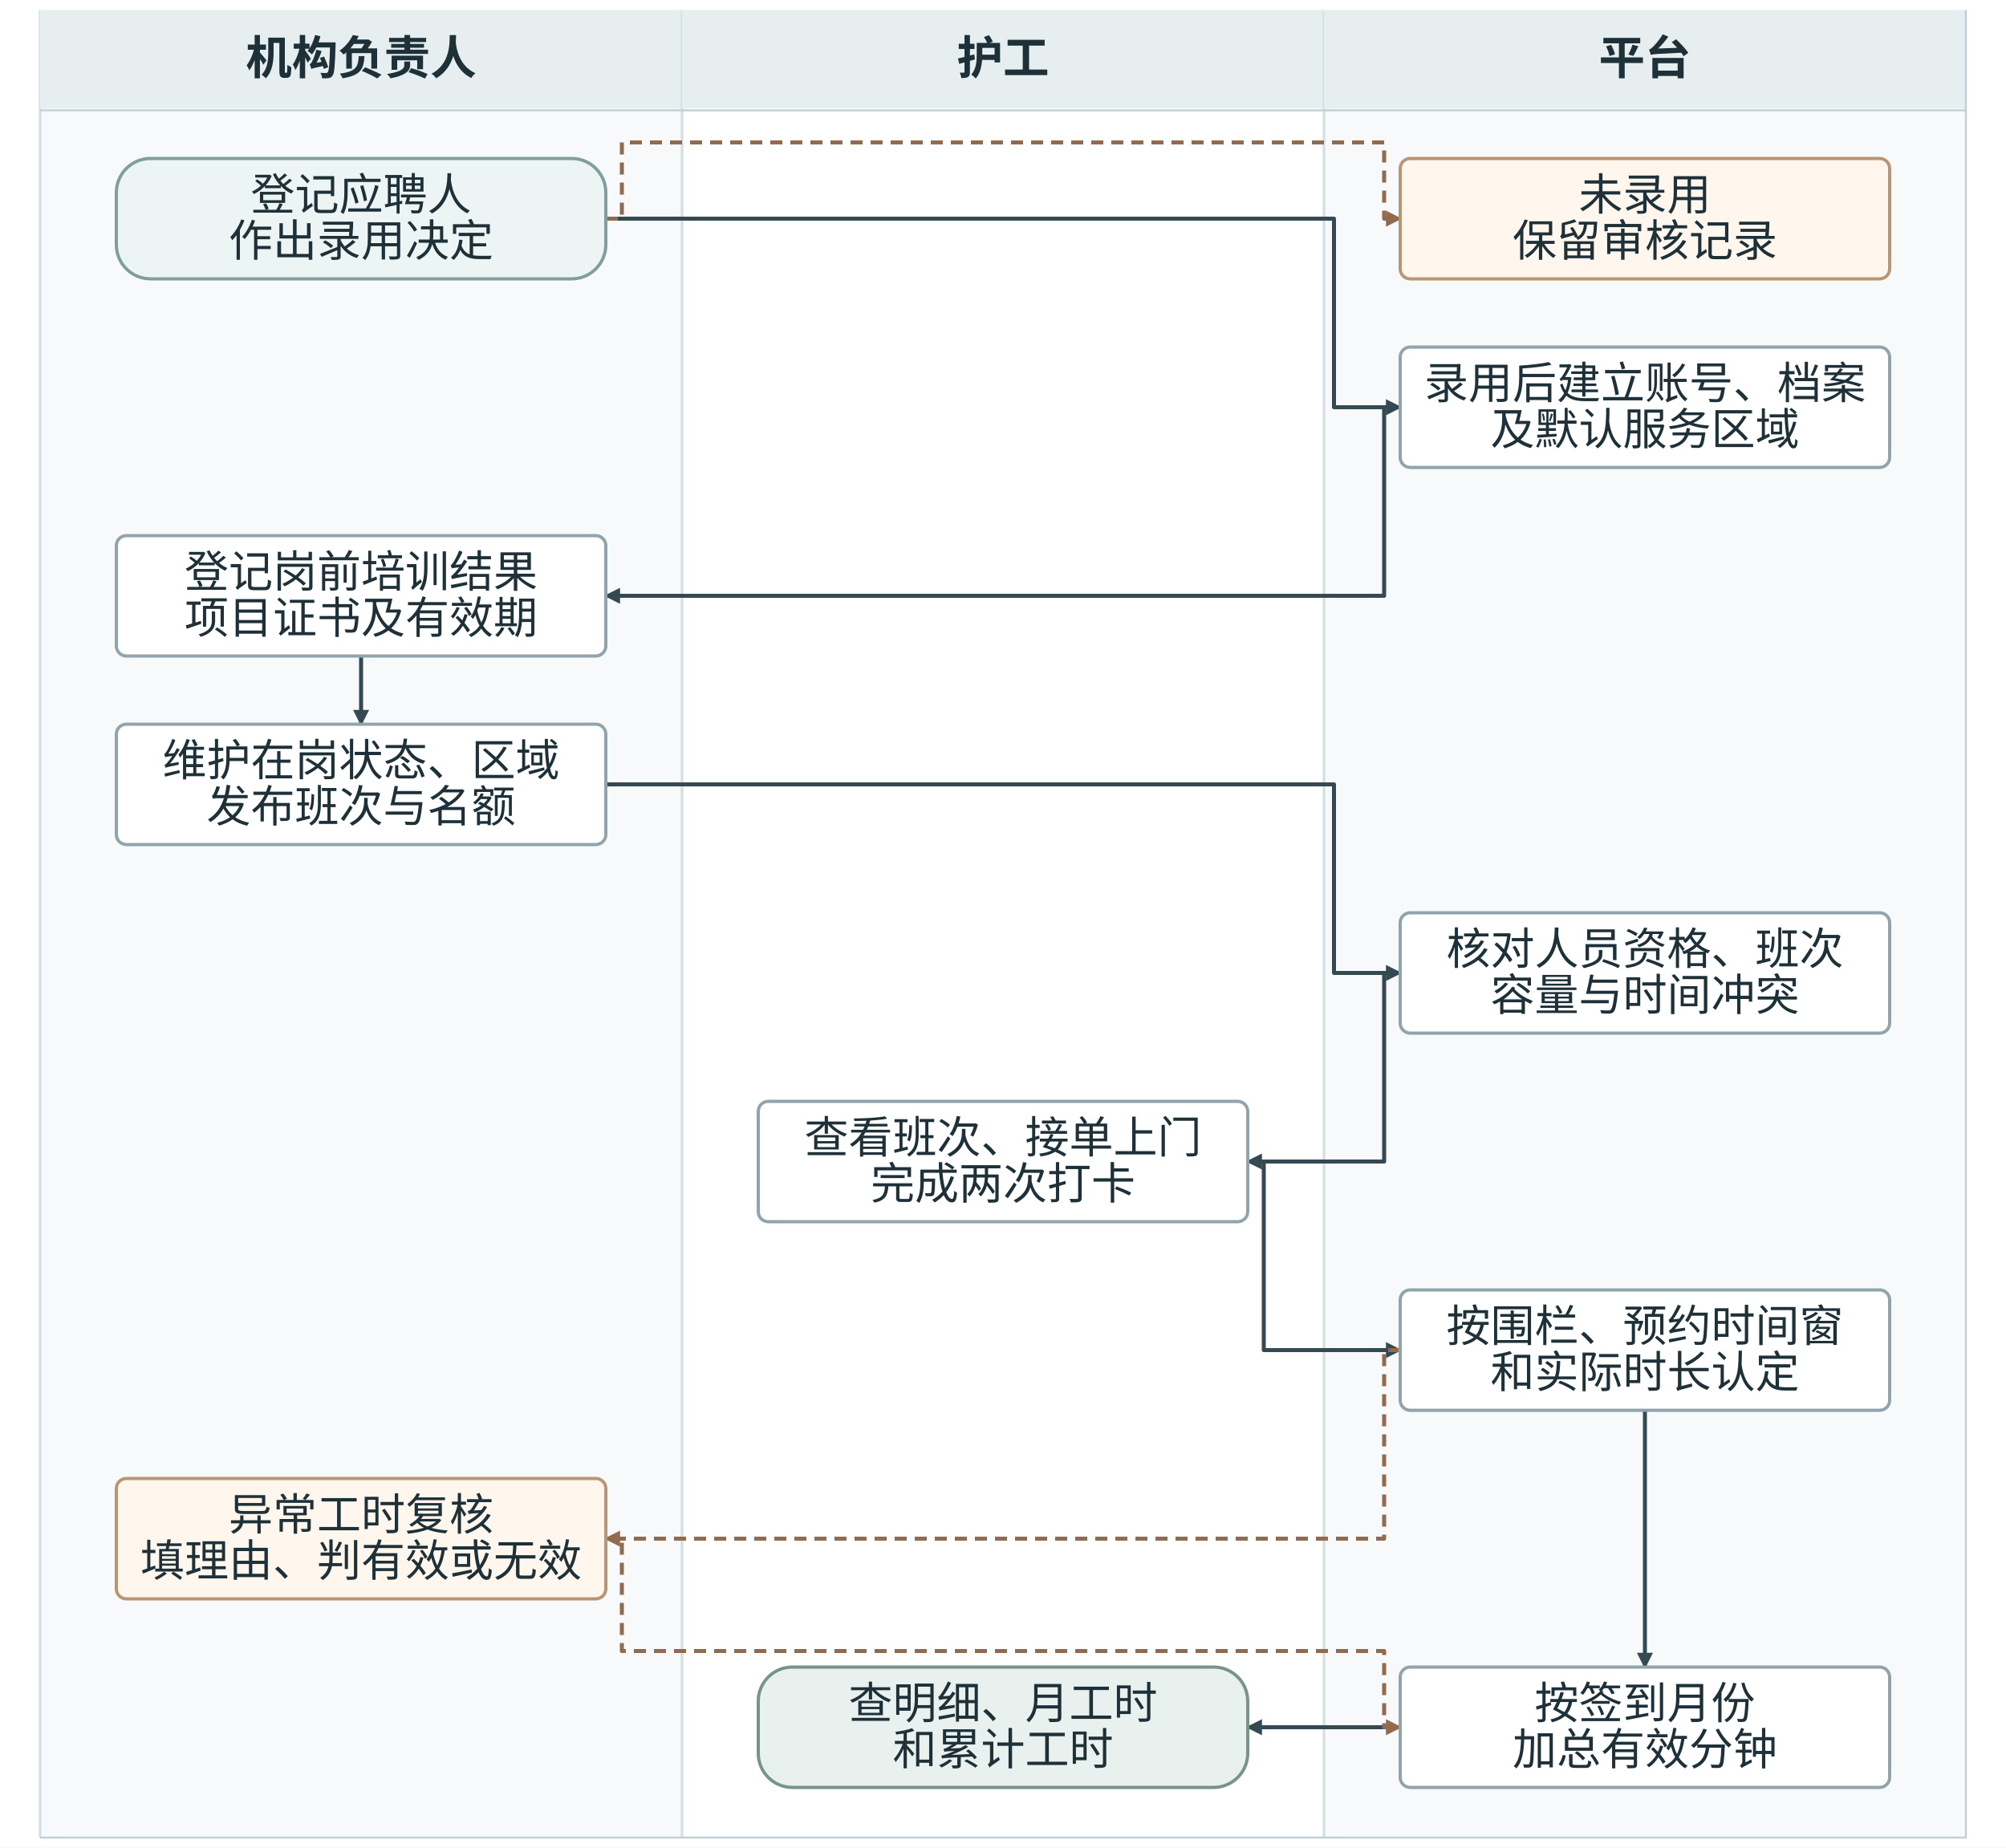
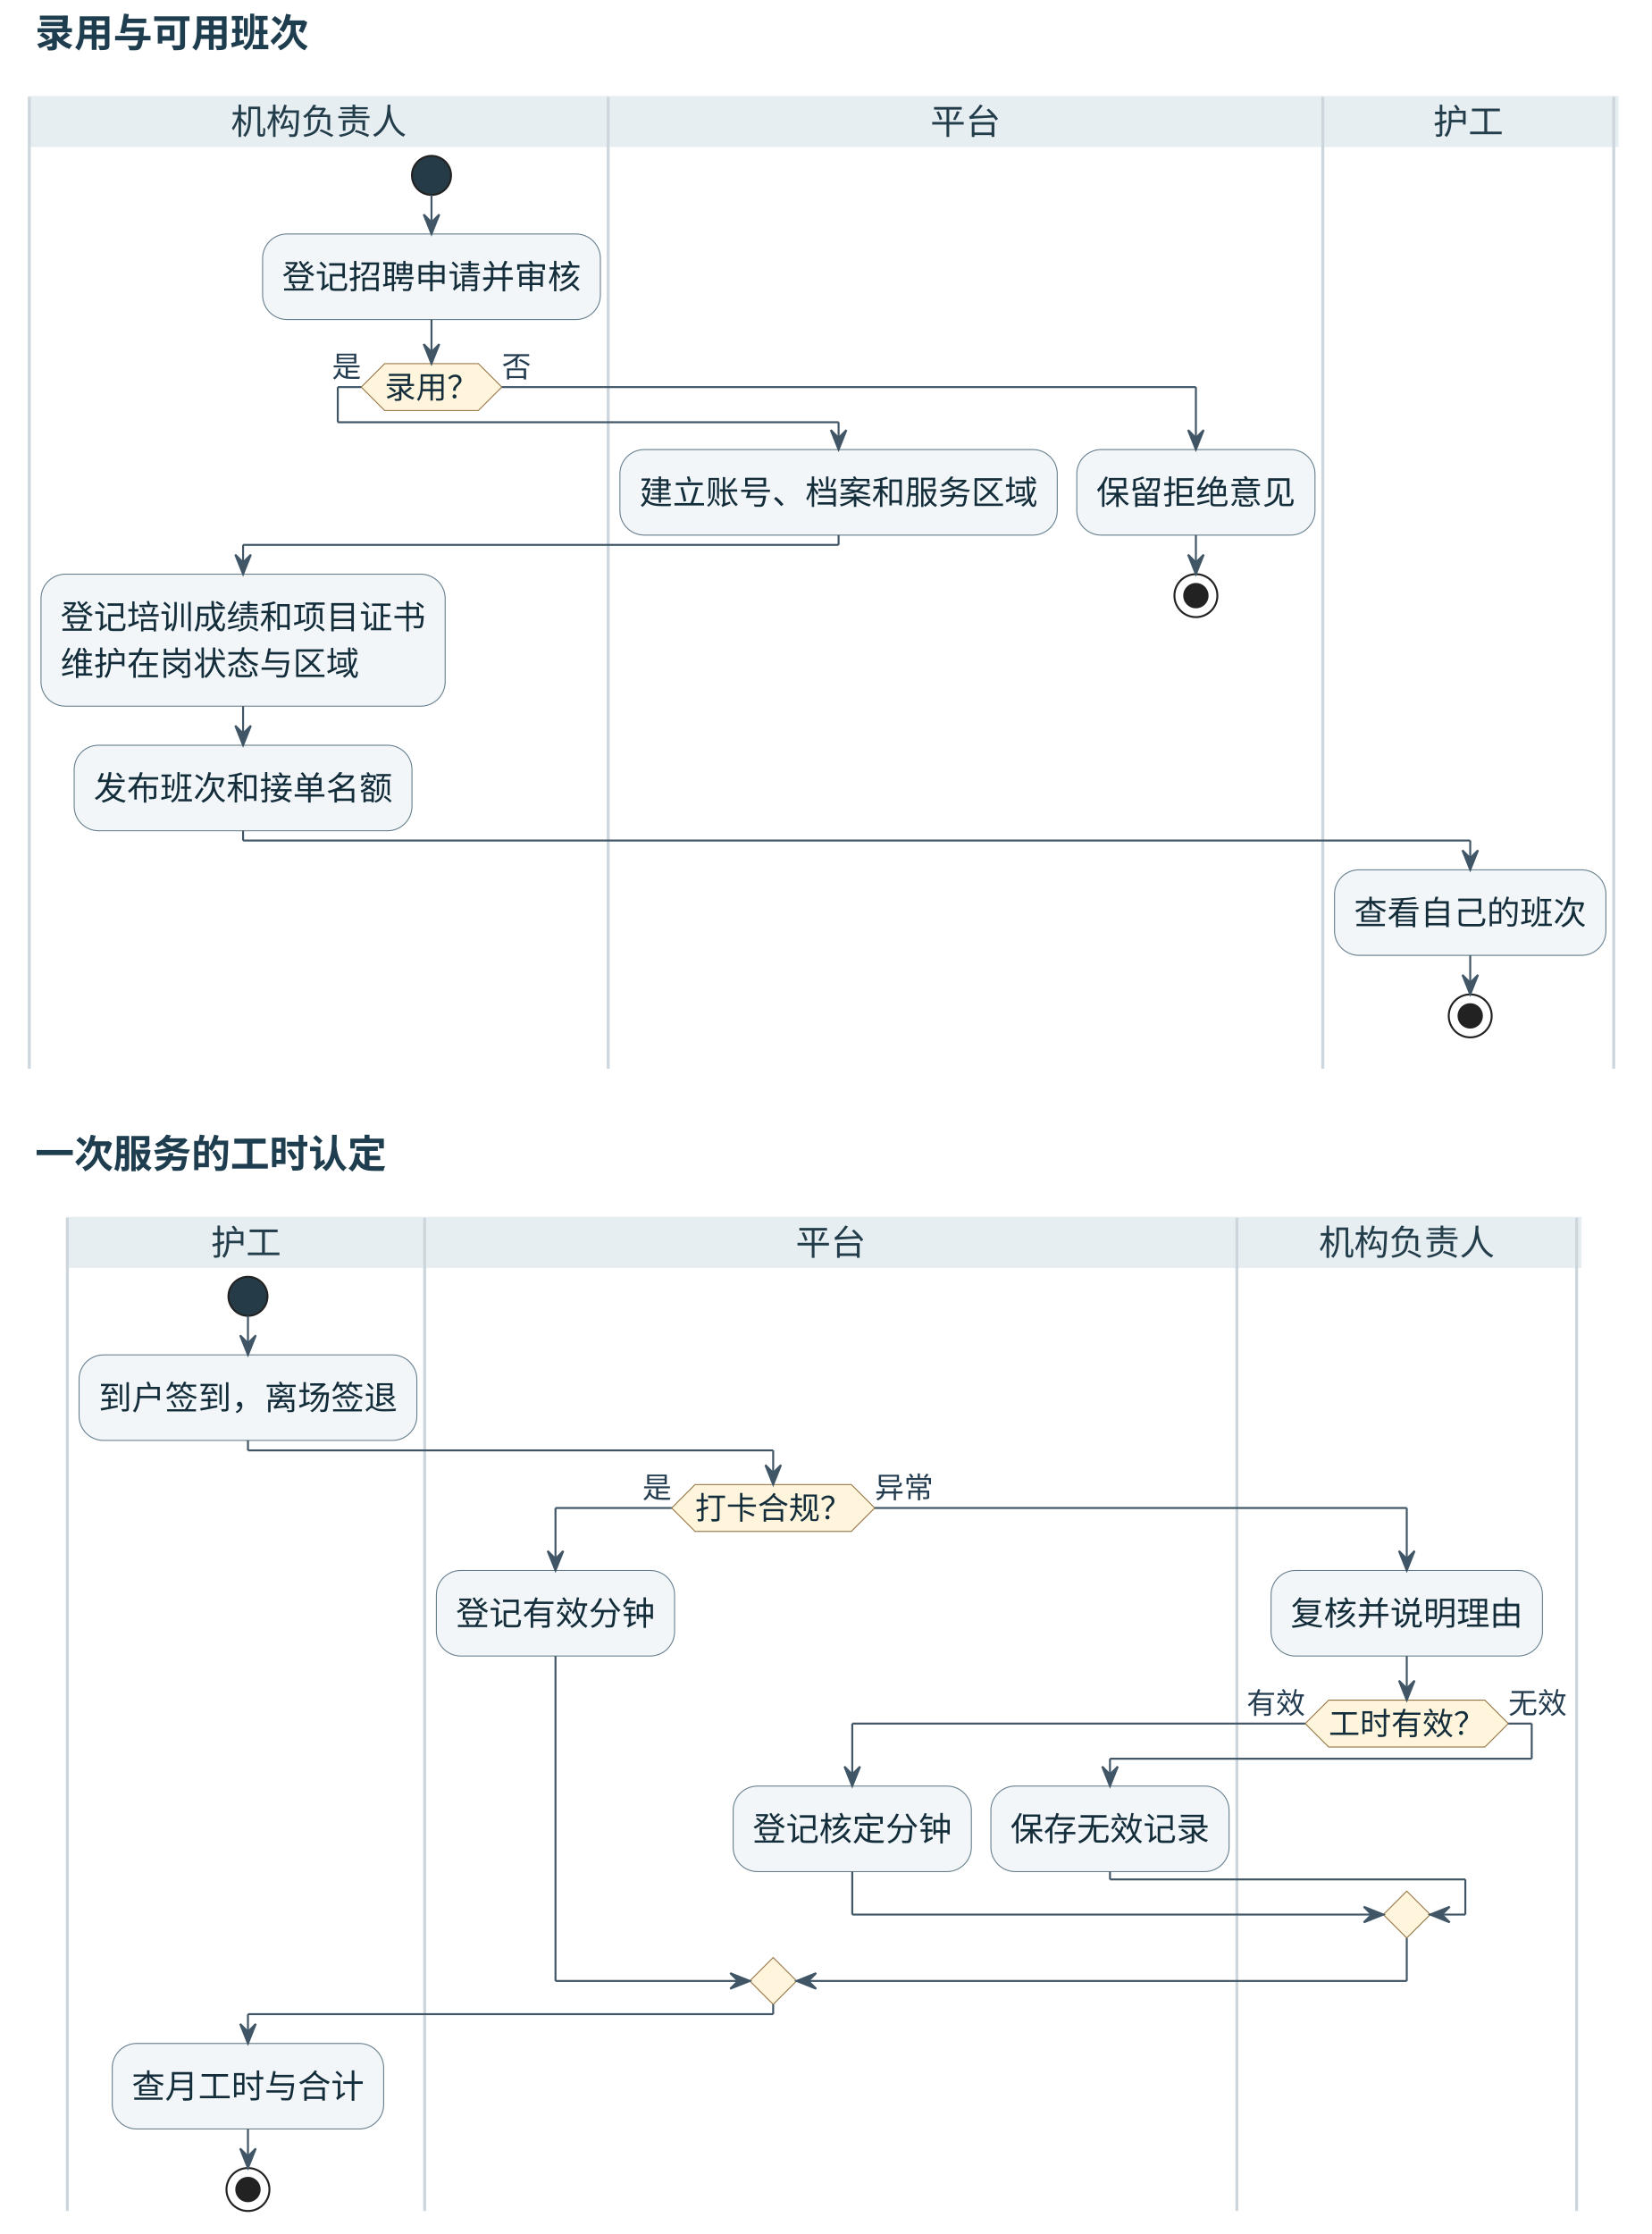
- <svg xmlns="http://www.w3.org/2000/svg" role="img" aria-labelledby="title desc" width="1000" height="921" viewBox="0 0 1000 921">
-   <defs>
-     <marker id="forward" markerWidth="8" markerHeight="8" refX="7.1" refY="4" orient="auto" markerUnits="userSpaceOnUse">
-       <path d="M0 0 L8 4 L0 8 Z" fill="#354953" />
-     </marker>
-     <marker id="branch" markerWidth="8" markerHeight="8" refX="7.1" refY="4" orient="auto" markerUnits="userSpaceOnUse">
-       <path d="M0 0 L8 4 L0 8 Z" fill="#926a4e" />
-     </marker>
-   </defs>
-   <style>text{font-family:"PingFang SC","Microsoft YaHei","Noto Sans CJK SC",sans-serif;text-anchor:middle;fill:#1e3038}</style>
-   <rect width="1000" height="921" fill="white" />
-   <rect x="20" y="5" width="320" height="911" fill="#f7f9fa" />
-   <path d="M20 5 V916" stroke="#d5dfe3" stroke-width="1.3" />
-   <rect x="20" y="5" width="320" height="49" fill="#e7eef0" />
-   <text x="180" y="37" style="font-size:23px;font-weight:600">机构负责人</text>
-   <rect x="340" y="5" width="320" height="911" fill="#ffffff" />
-   <path d="M340 5 V916" stroke="#d5dfe3" stroke-width="1.3" />
-   <rect x="340" y="5" width="320" height="49" fill="#e7eef0" />
-   <text x="500" y="37" style="font-size:23px;font-weight:600">护工</text>
-   <rect x="660" y="5" width="320" height="911" fill="#f7f9fa" />
-   <path d="M660 5 V916" stroke="#d5dfe3" stroke-width="1.3" />
-   <rect x="660" y="5" width="320" height="49" fill="#e7eef0" />
-   <text x="820" y="37" style="font-size:23px;font-weight:600">平台</text>
-   <path d="M980 5 V916 H20 M20 55 H980" fill="none" stroke="#c2d0d5" />
-   <polyline points="302,109 665,109 665,203 698,203" fill="none" stroke="#354953" stroke-width="2" stroke-linejoin="round" marker-end="url(#forward)" />
-   <polyline points="698,203 690,203 690,297 302,297" fill="none" stroke="#354953" stroke-width="2" stroke-linejoin="round" marker-end="url(#forward)" />
-   <polyline points="180,327 180,361" fill="none" stroke="#354953" stroke-width="2" stroke-linejoin="round" marker-end="url(#forward)" />
-   <polyline points="302,391 665,391 665,485 698,485" fill="none" stroke="#354953" stroke-width="2" stroke-linejoin="round" marker-end="url(#forward)" />
-   <polyline points="698,485 690,485 690,579 622,579" fill="none" stroke="#354953" stroke-width="2" stroke-linejoin="round" marker-end="url(#forward)" />
-   <polyline points="622,579 630,579 630,673 698,673" fill="none" stroke="#354953" stroke-width="2" stroke-linejoin="round" marker-end="url(#forward)" />
-   <polyline points="820,703 820,831" fill="none" stroke="#354953" stroke-width="2" stroke-linejoin="round" marker-end="url(#forward)" />
-   <polyline points="698,861 622,861" fill="none" stroke="#354953" stroke-width="2" stroke-linejoin="round" marker-end="url(#forward)" />
-   <polyline points="302,109 310,109 310,71 690,71 690,109 698,109" fill="none" stroke="#926a4e" stroke-width="2" stroke-linejoin="round" stroke-dasharray="6 4" marker-end="url(#branch)" />
-   <polyline points="698,673 690,673 690,767 302,767" fill="none" stroke="#926a4e" stroke-width="2" stroke-linejoin="round" stroke-dasharray="6 4" marker-end="url(#branch)" />
-   <polyline points="302,767 310,767 310,823 690,823 690,861 698,861" fill="none" stroke="#926a4e" stroke-width="2" stroke-linejoin="round" stroke-dasharray="6 4" marker-end="url(#branch)" />
-   <rect x="58" y="79" width="244" height="60" rx="17" fill="#edf4f4" stroke="#809e9e" stroke-width="1.6" />
-   <text x="180" y="104.76" style="font-size:22px;font-weight:400">登记应聘人</text>
-   <text x="180" y="127.76" style="font-size:22px;font-weight:400">作出录用决定</text>
-   <rect x="698" y="79" width="244" height="60" rx="5" fill="#fff7ee" stroke="#b89573" stroke-width="1.6" />
-   <text x="820" y="104.76" style="font-size:22px;font-weight:400">未录用</text>
-   <text x="820" y="127.76" style="font-size:22px;font-weight:400">保留审核记录</text>
-   <rect x="698" y="173" width="244" height="60" rx="5" fill="white" stroke="#90a4ad" stroke-width="1.6" />
-   <text x="820" y="198.76" style="font-size:22px;font-weight:400">录用后建立账号、档案</text>
-   <text x="820" y="221.76" style="font-size:22px;font-weight:400">及默认服务区域</text>
-   <rect x="58" y="267" width="244" height="60" rx="5" fill="white" stroke="#90a4ad" stroke-width="1.6" />
-   <text x="180" y="292.76" style="font-size:22px;font-weight:400">登记岗前培训结果</text>
-   <text x="180" y="315.76" style="font-size:22px;font-weight:400">项目证书及有效期</text>
-   <rect x="58" y="361" width="244" height="60" rx="5" fill="white" stroke="#90a4ad" stroke-width="1.6" />
-   <text x="180" y="386.76" style="font-size:22px;font-weight:400">维护在岗状态、区域</text>
-   <text x="180" y="409.76" style="font-size:22px;font-weight:400">发布班次与名额</text>
-   <rect x="698" y="455" width="244" height="60" rx="5" fill="white" stroke="#90a4ad" stroke-width="1.6" />
-   <text x="820" y="480.76" style="font-size:22px;font-weight:400">核对人员资格、班次</text>
-   <text x="820" y="503.76" style="font-size:22px;font-weight:400">容量与时间冲突</text>
-   <rect x="378" y="549" width="244" height="60" rx="5" fill="white" stroke="#90a4ad" stroke-width="1.6" />
-   <text x="500" y="574.76" style="font-size:22px;font-weight:400">查看班次、接单上门</text>
-   <text x="500" y="597.76" style="font-size:22px;font-weight:400">完成两次打卡</text>
-   <rect x="698" y="643" width="244" height="60" rx="5" fill="white" stroke="#90a4ad" stroke-width="1.6" />
-   <text x="820" y="668.76" style="font-size:22px;font-weight:400">按围栏、预约时间窗</text>
-   <text x="820" y="691.76" style="font-size:22px;font-weight:400">和实际时长认定</text>
-   <rect x="58" y="737" width="244" height="60" rx="5" fill="#fff7ee" stroke="#b89573" stroke-width="1.6" />
-   <text x="180" y="762.76" style="font-size:22px;font-weight:400">异常工时复核</text>
-   <text x="180" y="785.76" style="font-size:22px;font-weight:400">填理由、判有效或无效</text>
-   <rect x="698" y="831" width="244" height="60" rx="5" fill="white" stroke="#90a4ad" stroke-width="1.6" />
-   <text x="820" y="856.76" style="font-size:22px;font-weight:400">按签到月份</text>
-   <text x="820" y="879.76" style="font-size:22px;font-weight:400">加总有效分钟</text>
-   <rect x="378" y="831" width="244" height="60" rx="17" fill="#e8f1ed" stroke="#779488" stroke-width="1.6" />
-   <text x="500" y="856.76" style="font-size:22px;font-weight:400">查明细、月工时</text>
-   <text x="500" y="879.76" style="font-size:22px;font-weight:400">和累计工时</text>
+ <svg xmlns="http://www.w3.org/2000/svg" width="846" height="1144" viewBox="0 0 846.0 1144.0" role="img">
+   <rect width="100%" height="100%" fill="white" />
+   <text x="18" y="24" style="font:600 20px &quot;PingFang SC&quot;,&quot;Microsoft YaHei&quot;,sans-serif;fill:#1e3e4f">录用与可用班次</text>
+   <g transform="translate(0.0 35)">
+     <g>
+       <rect fill="#E6EEF2" height="25.2" style="stroke:#E6EEF2;stroke-width:1;" width="813.497" x="15" y="14.62" />
+       <ellipse cx="221" cy="54.82" fill="#263B48" rx="10" ry="10" style="stroke:#222222;stroke-width:1;" />
+       <rect fill="#F2F6F8" height="43.8" rx="12.5" ry="12.5" style="stroke:#657D8C;stroke-width:0.5;" width="173" x="134.5" y="84.82" />
+       <text fill="#142D3B" font-family="PingFang SC, Microsoft YaHei, Noto Sans CJK SC, sans-serif" font-size="17" lengthAdjust="spacing" textLength="153" x="144.5" y="112.84">登记招聘申请并审核</text>
+       <polygon fill="#FFF5DD" points="197,151.22,245,151.22,257,163.22,245,175.22,197,175.22,185,163.22,197,151.22" style="stroke:#947442;stroke-width:0.5;" />
+       <text fill="#142D3B" font-family="PingFang SC, Microsoft YaHei, Noto Sans CJK SC, sans-serif" font-size="16" lengthAdjust="spacing" textLength="48" x="197" y="168.98">录用？</text>
+       <text fill="#253D50" font-family="PingFang SC, Microsoft YaHei, Noto Sans CJK SC, sans-serif" font-size="15" lengthAdjust="spacing" textLength="15" x="170" y="158.12">是</text>
+       <text fill="#253D50" font-family="PingFang SC, Microsoft YaHei, Noto Sans CJK SC, sans-serif" font-size="15" lengthAdjust="spacing" textLength="15" x="257" y="158.12">否</text>
+       <rect fill="#F2F6F8" height="67.6" rx="12.5" ry="12.5" style="stroke:#657D8C;stroke-width:0.5;" width="207" x="21" y="259.02" />
+       <text fill="#142D3B" font-family="PingFang SC, Microsoft YaHei, Noto Sans CJK SC, sans-serif" font-size="17" lengthAdjust="spacing" textLength="187" x="31" y="287.04">登记培训成绩和项目证书</text>
+       <text fill="#142D3B" font-family="PingFang SC, Microsoft YaHei, Noto Sans CJK SC, sans-serif" font-size="17" lengthAdjust="spacing" textLength="153" x="31" y="310.84">维护在岗状态与区域</text>
+       <rect fill="#F2F6F8" height="43.8" rx="12.5" ry="12.5" style="stroke:#657D8C;stroke-width:0.5;" width="173" x="38" y="346.62" />
+       <text fill="#142D3B" font-family="PingFang SC, Microsoft YaHei, Noto Sans CJK SC, sans-serif" font-size="17" lengthAdjust="spacing" textLength="153" x="48" y="374.64">发布班次和接单名额</text>
+       <line style="stroke:#CCD6DC;stroke-width:1.5;" x1="15" x2="15" y1="14.62" y2="512.22" />
+       <rect fill="#F2F6F8" height="43.8" rx="12.5" ry="12.5" style="stroke:#657D8C;stroke-width:0.5;" width="224" x="317.5" y="195.22" />
+       <text fill="#142D3B" font-family="PingFang SC, Microsoft YaHei, Noto Sans CJK SC, sans-serif" font-size="17" lengthAdjust="spacing" textLength="204" x="327.5" y="223.24">建立账号、档案和服务区域</text>
+       <rect fill="#F2F6F8" height="43.8" rx="12.5" ry="12.5" style="stroke:#657D8C;stroke-width:0.5;" width="122" x="551.5" y="195.22" />
+       <text fill="#142D3B" font-family="PingFang SC, Microsoft YaHei, Noto Sans CJK SC, sans-serif" font-size="17" lengthAdjust="spacing" textLength="102" x="561.5" y="223.24">保留拒绝意见</text>
+       <ellipse cx="612.5" cy="270.02" fill="none" rx="11" ry="11" style="stroke:#222222;stroke-width:1;" />
+       <ellipse cx="612.5" cy="270.02" fill="#222222" rx="6" ry="6" style="stroke:#222222;stroke-width:1;" />
+       <line style="stroke:#CCD6DC;stroke-width:1.5;" x1="311.5" x2="311.5" y1="14.62" y2="512.22" />
+       <rect fill="#F2F6F8" height="43.8" rx="12.5" ry="12.5" style="stroke:#657D8C;stroke-width:0.5;" width="139" x="683.5" y="410.42" />
+       <text fill="#142D3B" font-family="PingFang SC, Microsoft YaHei, Noto Sans CJK SC, sans-serif" font-size="17" lengthAdjust="spacing" textLength="119" x="693.5" y="438.44">查看自己的班次</text>
+       <ellipse cx="753" cy="485.22" fill="none" rx="11" ry="11" style="stroke:#222222;stroke-width:1;" />
+       <ellipse cx="753" cy="485.22" fill="#222222" rx="6" ry="6" style="stroke:#222222;stroke-width:1;" />
+       <line style="stroke:#CCD6DC;stroke-width:1.5;" x1="677.5" x2="677.5" y1="14.62" y2="512.22" />
+       <line style="stroke:#CCD6DC;stroke-width:1.5;" x1="826.5" x2="826.5" y1="14.62" y2="512.22" />
+       <line style="stroke:#405666;stroke-width:1;" x1="221" x2="221" y1="64.82" y2="84.82" />
+       <polygon fill="#405666" points="217,74.82,221,84.82,225,74.82,221,78.82" style="stroke:#405666;stroke-width:1;" />
+       <line style="stroke:#405666;stroke-width:1;" x1="124.5" x2="124.5" y1="326.62" y2="346.62" />
+       <polygon fill="#405666" points="120.5,336.62,124.5,346.62,128.5,336.62,124.5,340.62" style="stroke:#405666;stroke-width:1;" />
+       <line style="stroke:#405666;stroke-width:1;" x1="221" x2="221" y1="128.62" y2="151.22" />
+       <polygon fill="#405666" points="217,141.22,221,151.22,225,141.22,221,145.22" style="stroke:#405666;stroke-width:1;" />
+       <line style="stroke:#405666;stroke-width:1;" x1="612.5" x2="612.5" y1="239.02" y2="259.02" />
+       <polygon fill="#405666" points="608.5,249.02,612.5,259.02,616.5,249.02,612.5,253.02" style="stroke:#405666;stroke-width:1;" />
+       <line style="stroke:#405666;stroke-width:1;" x1="753" x2="753" y1="454.22" y2="474.22" />
+       <polygon fill="#405666" points="749,464.22,753,474.22,757,464.22,753,468.22" style="stroke:#405666;stroke-width:1;" />
+       <line style="stroke:#405666;stroke-width:1;" x1="429.5" x2="429.5" y1="239.02" y2="244.02" />
+       <line style="stroke:#405666;stroke-width:1;" x1="429.5" x2="124.5" y1="244.02" y2="244.02" />
+       <line style="stroke:#405666;stroke-width:1;" x1="124.5" x2="124.5" y1="244.02" y2="259.02" />
+       <polygon fill="#405666" points="120.5,249.02,124.5,259.02,128.5,249.02,124.5,253.02" style="stroke:#405666;stroke-width:1;" />
+       <line style="stroke:#405666;stroke-width:1;" x1="124.5" x2="124.5" y1="390.42" y2="395.42" />
+       <line style="stroke:#405666;stroke-width:1;" x1="124.5" x2="753" y1="395.42" y2="395.42" />
+       <line style="stroke:#405666;stroke-width:1;" x1="753" x2="753" y1="395.42" y2="410.42" />
+       <polygon fill="#405666" points="749,400.42,753,410.42,757,400.42,753,404.42" style="stroke:#405666;stroke-width:1;" />
+       <line style="stroke:#405666;stroke-width:1;" x1="185" x2="173" y1="163.22" y2="163.22" />
+       <line style="stroke:#405666;stroke-width:1;" x1="173" x2="173" y1="163.22" y2="181.22" />
+       <line style="stroke:#405666;stroke-width:1;" x1="173" x2="429.5" y1="181.22" y2="181.22" />
+       <line style="stroke:#405666;stroke-width:1;" x1="429.5" x2="429.5" y1="181.22" y2="195.22" />
+       <polygon fill="#405666" points="425.5,185.22,429.5,195.22,433.5,185.22,429.5,189.22" style="stroke:#405666;stroke-width:1;" />
+       <line style="stroke:#405666;stroke-width:1;" x1="257" x2="612.5" y1="163.22" y2="163.22" />
+       <line style="stroke:#405666;stroke-width:1;" x1="612.5" x2="612.5" y1="163.22" y2="195.22" />
+       <polygon fill="#405666" points="608.5,185.22,612.5,195.22,616.5,185.22,612.5,189.22" style="stroke:#405666;stroke-width:1;" />
+       <text fill="#233D4B" font-family="PingFang SC, Microsoft YaHei, Noto Sans CJK SC, sans-serif" font-size="18" lengthAdjust="spacing" textLength="90" x="118.25" y="33.7">机构负责人</text>
+       <text fill="#233D4B" font-family="PingFang SC, Microsoft YaHei, Noto Sans CJK SC, sans-serif" font-size="18" lengthAdjust="spacing" textLength="36" x="476.5" y="33.7">平台</text>
+       <text fill="#233D4B" font-family="PingFang SC, Microsoft YaHei, Noto Sans CJK SC, sans-serif" font-size="18" lengthAdjust="spacing" textLength="36" x="734" y="33.7">护工</text>
+     </g>
+   </g>
+   <text x="18" y="598.0" style="font:600 20px &quot;PingFang SC&quot;,&quot;Microsoft YaHei&quot;,sans-serif;fill:#1e3e4f">一次服务的工时认定</text>
+   <g transform="translate(19.5 609.0)">
+     <g>
+       <rect fill="#E6EEF2" height="25.2" style="stroke:#E6EEF2;stroke-width:1;" width="774.997" x="15" y="14.62" />
+       <ellipse cx="107.5" cy="54.82" fill="#263B48" rx="10" ry="10" style="stroke:#222222;stroke-width:1;" />
+       <rect fill="#F2F6F8" height="43.8" rx="12.5" ry="12.5" style="stroke:#657D8C;stroke-width:0.5;" width="173" x="21" y="84.82" />
+       <text fill="#142D3B" font-family="PingFang SC, Microsoft YaHei, Noto Sans CJK SC, sans-serif" font-size="17" lengthAdjust="spacing" textLength="153" x="31" y="112.84">到户签到，离场签退</text>
+       <rect fill="#F2F6F8" height="43.8" rx="12.5" ry="12.5" style="stroke:#657D8C;stroke-width:0.5;" width="139" x="38" y="437.42" />
+       <text fill="#142D3B" font-family="PingFang SC, Microsoft YaHei, Noto Sans CJK SC, sans-serif" font-size="17" lengthAdjust="spacing" textLength="119" x="48" y="465.44">查月工时与合计</text>
+       <ellipse cx="107.5" cy="512.22" fill="none" rx="11" ry="11" style="stroke:#222222;stroke-width:1;" />
+       <ellipse cx="107.5" cy="512.22" fill="#222222" rx="6" ry="6" style="stroke:#222222;stroke-width:1;" />
+       <line style="stroke:#CCD6DC;stroke-width:1.5;" x1="15" x2="15" y1="14.62" y2="523.22" />
+       <polygon fill="#FFF5DD" points="336.5,151.22,416.5,151.22,428.5,163.22,416.5,175.22,336.5,175.22,324.5,163.22,336.5,151.22" style="stroke:#947442;stroke-width:0.5;" />
+       <text fill="#142D3B" font-family="PingFang SC, Microsoft YaHei, Noto Sans CJK SC, sans-serif" font-size="16" lengthAdjust="spacing" textLength="80" x="336.5" y="168.98">打卡合规？</text>
+       <text fill="#253D50" font-family="PingFang SC, Microsoft YaHei, Noto Sans CJK SC, sans-serif" font-size="15" lengthAdjust="spacing" textLength="15" x="309.5" y="158.12">是</text>
+       <text fill="#253D50" font-family="PingFang SC, Microsoft YaHei, Noto Sans CJK SC, sans-serif" font-size="15" lengthAdjust="spacing" textLength="30" x="428.5" y="158.12">异常</text>
+       <rect fill="#F2F6F8" height="43.8" rx="12.5" ry="12.5" style="stroke:#657D8C;stroke-width:0.5;" width="122" x="204" y="195.22" />
+       <text fill="#142D3B" font-family="PingFang SC, Microsoft YaHei, Noto Sans CJK SC, sans-serif" font-size="17" lengthAdjust="spacing" textLength="102" x="214" y="223.24">登记有效分钟</text>
+       <rect fill="#F2F6F8" height="43.8" rx="12.5" ry="12.5" style="stroke:#657D8C;stroke-width:0.5;" width="122" x="356" y="305.62" />
+       <text fill="#142D3B" font-family="PingFang SC, Microsoft YaHei, Noto Sans CJK SC, sans-serif" font-size="17" lengthAdjust="spacing" textLength="102" x="366" y="333.64">登记核定分钟</text>
+       <rect fill="#F2F6F8" height="43.8" rx="12.5" ry="12.5" style="stroke:#657D8C;stroke-width:0.5;" width="122" x="488" y="305.62" />
+       <text fill="#142D3B" font-family="PingFang SC, Microsoft YaHei, Noto Sans CJK SC, sans-serif" font-size="17" lengthAdjust="spacing" textLength="102" x="498" y="333.64">保存无效记录</text>
+       <polygon fill="#FFF5DD" points="376.5,393.42,388.5,405.42,376.5,417.42,364.5,405.42,376.5,393.42" style="stroke:#947442;stroke-width:0.5;" />
+       <line style="stroke:#CCD6DC;stroke-width:1.5;" x1="198" x2="198" y1="14.62" y2="523.22" />
+       <rect fill="#F2F6F8" height="43.8" rx="12.5" ry="12.5" style="stroke:#657D8C;stroke-width:0.5;" width="139" x="631.5" y="195.22" />
+       <text fill="#142D3B" font-family="PingFang SC, Microsoft YaHei, Noto Sans CJK SC, sans-serif" font-size="17" lengthAdjust="spacing" textLength="119" x="641.5" y="223.24">复核并说明理由</text>
+       <polygon fill="#FFF5DD" points="661,261.62,741,261.62,753,273.62,741,285.62,661,285.62,649,273.62,661,261.62" style="stroke:#947442;stroke-width:0.5;" />
+       <text fill="#142D3B" font-family="PingFang SC, Microsoft YaHei, Noto Sans CJK SC, sans-serif" font-size="16" lengthAdjust="spacing" textLength="80" x="661" y="279.38">工时有效？</text>
+       <text fill="#253D50" font-family="PingFang SC, Microsoft YaHei, Noto Sans CJK SC, sans-serif" font-size="15" lengthAdjust="spacing" textLength="30" x="619" y="268.52">有效</text>
+       <text fill="#253D50" font-family="PingFang SC, Microsoft YaHei, Noto Sans CJK SC, sans-serif" font-size="15" lengthAdjust="spacing" textLength="30" x="753" y="268.52">无效</text>
+       <polygon fill="#FFF5DD" points="701,359.42,713,371.42,701,383.42,689,371.42,701,359.42" style="stroke:#947442;stroke-width:0.5;" />
+       <line style="stroke:#CCD6DC;stroke-width:1.5;" x1="614" x2="614" y1="14.62" y2="523.22" />
+       <line style="stroke:#CCD6DC;stroke-width:1.5;" x1="788" x2="788" y1="14.62" y2="523.22" />
+       <line style="stroke:#405666;stroke-width:1;" x1="107.5" x2="107.5" y1="64.82" y2="84.82" />
+       <polygon fill="#405666" points="103.5,74.82,107.5,84.82,111.5,74.82,107.5,78.82" style="stroke:#405666;stroke-width:1;" />
+       <line style="stroke:#405666;stroke-width:1;" x1="107.5" x2="107.5" y1="481.22" y2="501.22" />
+       <polygon fill="#405666" points="103.5,491.22,107.5,501.22,111.5,491.22,107.5,495.22" style="stroke:#405666;stroke-width:1;" />
+       <line style="stroke:#405666;stroke-width:1;" x1="324.5" x2="265" y1="163.22" y2="163.22" />
+       <line style="stroke:#405666;stroke-width:1;" x1="265" x2="265" y1="163.22" y2="195.22" />
+       <polygon fill="#405666" points="261,185.22,265,195.22,269,185.22,265,189.22" style="stroke:#405666;stroke-width:1;" />
+       <line style="stroke:#405666;stroke-width:1;" x1="265" x2="265" y1="239.02" y2="405.42" />
+       <line style="stroke:#405666;stroke-width:1;" x1="265" x2="364.5" y1="405.42" y2="405.42" />
+       <polygon fill="#405666" points="354.5,401.42,364.5,405.42,354.5,409.42,358.5,405.42" style="stroke:#405666;stroke-width:1;" />
+       <line style="stroke:#405666;stroke-width:1;" x1="701" x2="701" y1="239.02" y2="261.62" />
+       <polygon fill="#405666" points="697,251.62,701,261.62,705,251.62,701,255.62" style="stroke:#405666;stroke-width:1;" />
+       <line style="stroke:#405666;stroke-width:1;" x1="649" x2="417" y1="273.62" y2="273.62" />
+       <line style="stroke:#405666;stroke-width:1;" x1="417" x2="417" y1="273.62" y2="305.62" />
+       <polygon fill="#405666" points="413,295.62,417,305.62,421,295.62,417,299.62" style="stroke:#405666;stroke-width:1;" />
+       <line style="stroke:#405666;stroke-width:1;" x1="753" x2="765" y1="273.62" y2="273.62" />
+       <line style="stroke:#405666;stroke-width:1;" x1="765" x2="765" y1="273.62" y2="291.62" />
+       <line style="stroke:#405666;stroke-width:1;" x1="765" x2="549" y1="291.62" y2="291.62" />
+       <line style="stroke:#405666;stroke-width:1;" x1="549" x2="549" y1="291.62" y2="305.62" />
+       <polygon fill="#405666" points="545,295.62,549,305.62,553,295.62,549,299.62" style="stroke:#405666;stroke-width:1;" />
+       <line style="stroke:#405666;stroke-width:1;" x1="417" x2="417" y1="349.42" y2="371.42" />
+       <line style="stroke:#405666;stroke-width:1;" x1="417" x2="689" y1="371.42" y2="371.42" />
+       <polygon fill="#405666" points="679,367.42,689,371.42,679,375.42,683,371.42" style="stroke:#405666;stroke-width:1;" />
+       <line style="stroke:#405666;stroke-width:1;" x1="549" x2="549" y1="349.42" y2="353.42" />
+       <line style="stroke:#405666;stroke-width:1;" x1="549" x2="731" y1="353.42" y2="353.42" />
+       <line style="stroke:#405666;stroke-width:1;" x1="731" x2="731" y1="353.42" y2="371.42" />
+       <line style="stroke:#405666;stroke-width:1;" x1="731" x2="713" y1="371.42" y2="371.42" />
+       <polygon fill="#405666" points="723,367.42,713,371.42,723,375.42,719,371.42" style="stroke:#405666;stroke-width:1;" />
+       <line style="stroke:#405666;stroke-width:1;" x1="428.5" x2="701" y1="163.22" y2="163.22" />
+       <line style="stroke:#405666;stroke-width:1;" x1="701" x2="701" y1="163.22" y2="195.22" />
+       <polygon fill="#405666" points="697,185.22,701,195.22,705,185.22,701,189.22" style="stroke:#405666;stroke-width:1;" />
+       <line style="stroke:#405666;stroke-width:1;" x1="701" x2="701" y1="383.42" y2="405.42" />
+       <line style="stroke:#405666;stroke-width:1;" x1="701" x2="388.5" y1="405.42" y2="405.42" />
+       <polygon fill="#405666" points="398.5,401.42,388.5,405.42,398.5,409.42,394.5,405.42" style="stroke:#405666;stroke-width:1;" />
+       <line style="stroke:#405666;stroke-width:1;" x1="107.5" x2="107.5" y1="128.62" y2="133.72" />
+       <line style="stroke:#405666;stroke-width:1;" x1="107.5" x2="376.5" y1="133.72" y2="133.72" />
+       <line style="stroke:#405666;stroke-width:1;" x1="376.5" x2="376.5" y1="133.72" y2="151.22" />
+       <polygon fill="#405666" points="372.5,141.22,376.5,151.22,380.5,141.22,376.5,145.22" style="stroke:#405666;stroke-width:1;" />
+       <line style="stroke:#405666;stroke-width:1;" x1="376.5" x2="376.5" y1="417.42" y2="422.42" />
+       <line style="stroke:#405666;stroke-width:1;" x1="376.5" x2="107.5" y1="422.42" y2="422.42" />
+       <line style="stroke:#405666;stroke-width:1;" x1="107.5" x2="107.5" y1="422.42" y2="437.42" />
+       <polygon fill="#405666" points="103.5,427.42,107.5,437.42,111.5,427.42,107.5,431.42" style="stroke:#405666;stroke-width:1;" />
+       <text fill="#233D4B" font-family="PingFang SC, Microsoft YaHei, Noto Sans CJK SC, sans-serif" font-size="18" lengthAdjust="spacing" textLength="36" x="88.5" y="33.7">护工</text>
+       <text fill="#233D4B" font-family="PingFang SC, Microsoft YaHei, Noto Sans CJK SC, sans-serif" font-size="18" lengthAdjust="spacing" textLength="36" x="388" y="33.7">平台</text>
+       <text fill="#233D4B" font-family="PingFang SC, Microsoft YaHei, Noto Sans CJK SC, sans-serif" font-size="18" lengthAdjust="spacing" textLength="90" x="656" y="33.7">机构负责人</text>
+     </g>
+   </g>
</svg>
